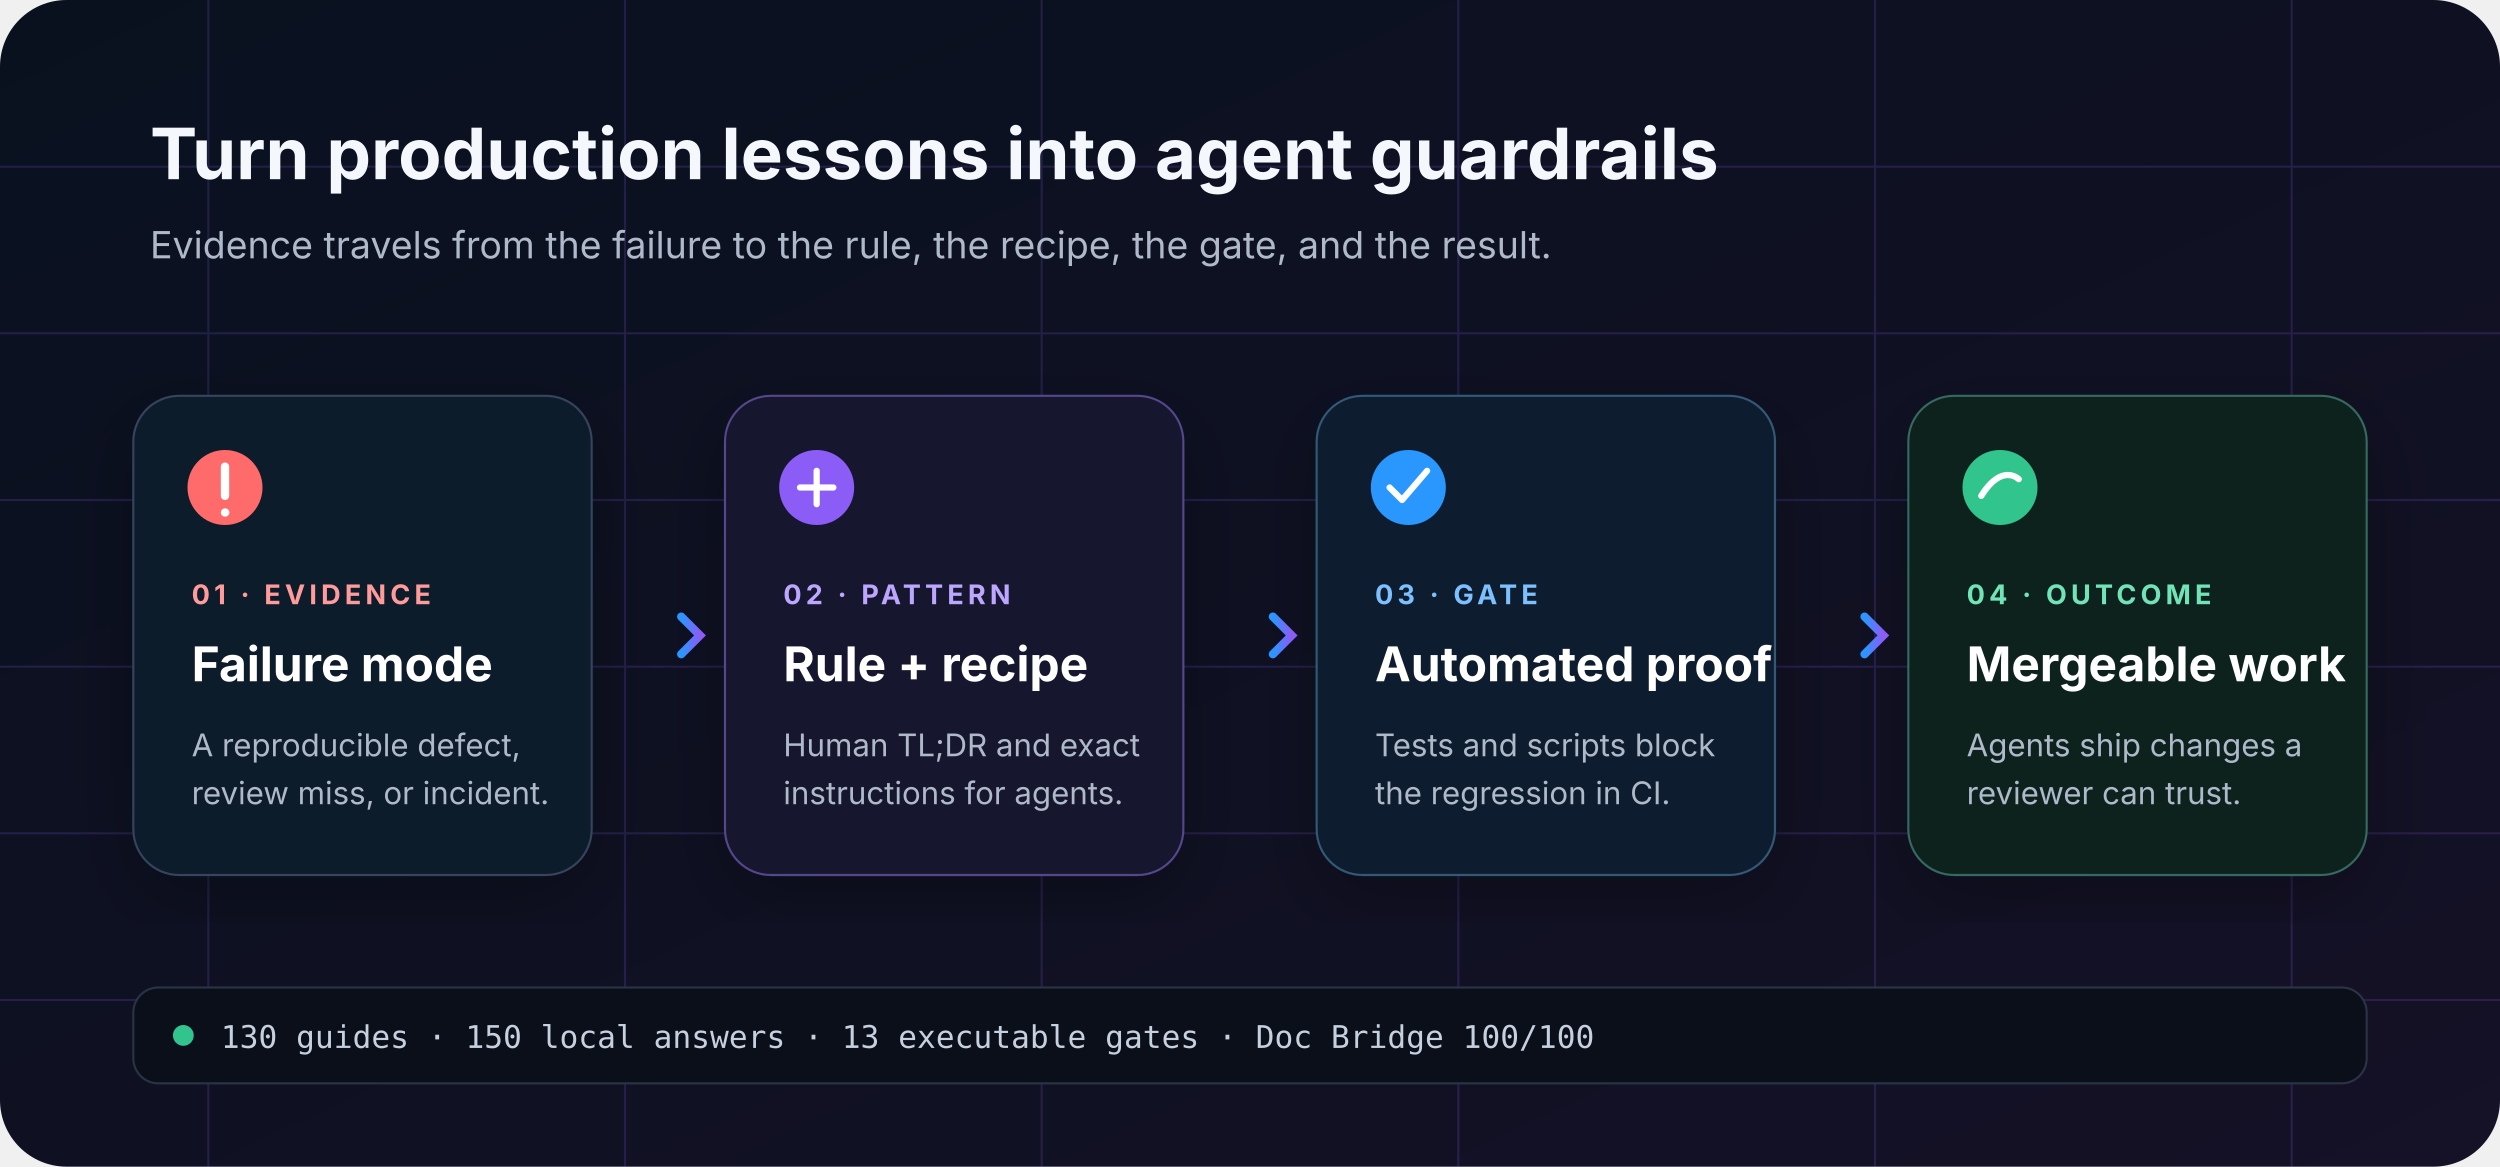
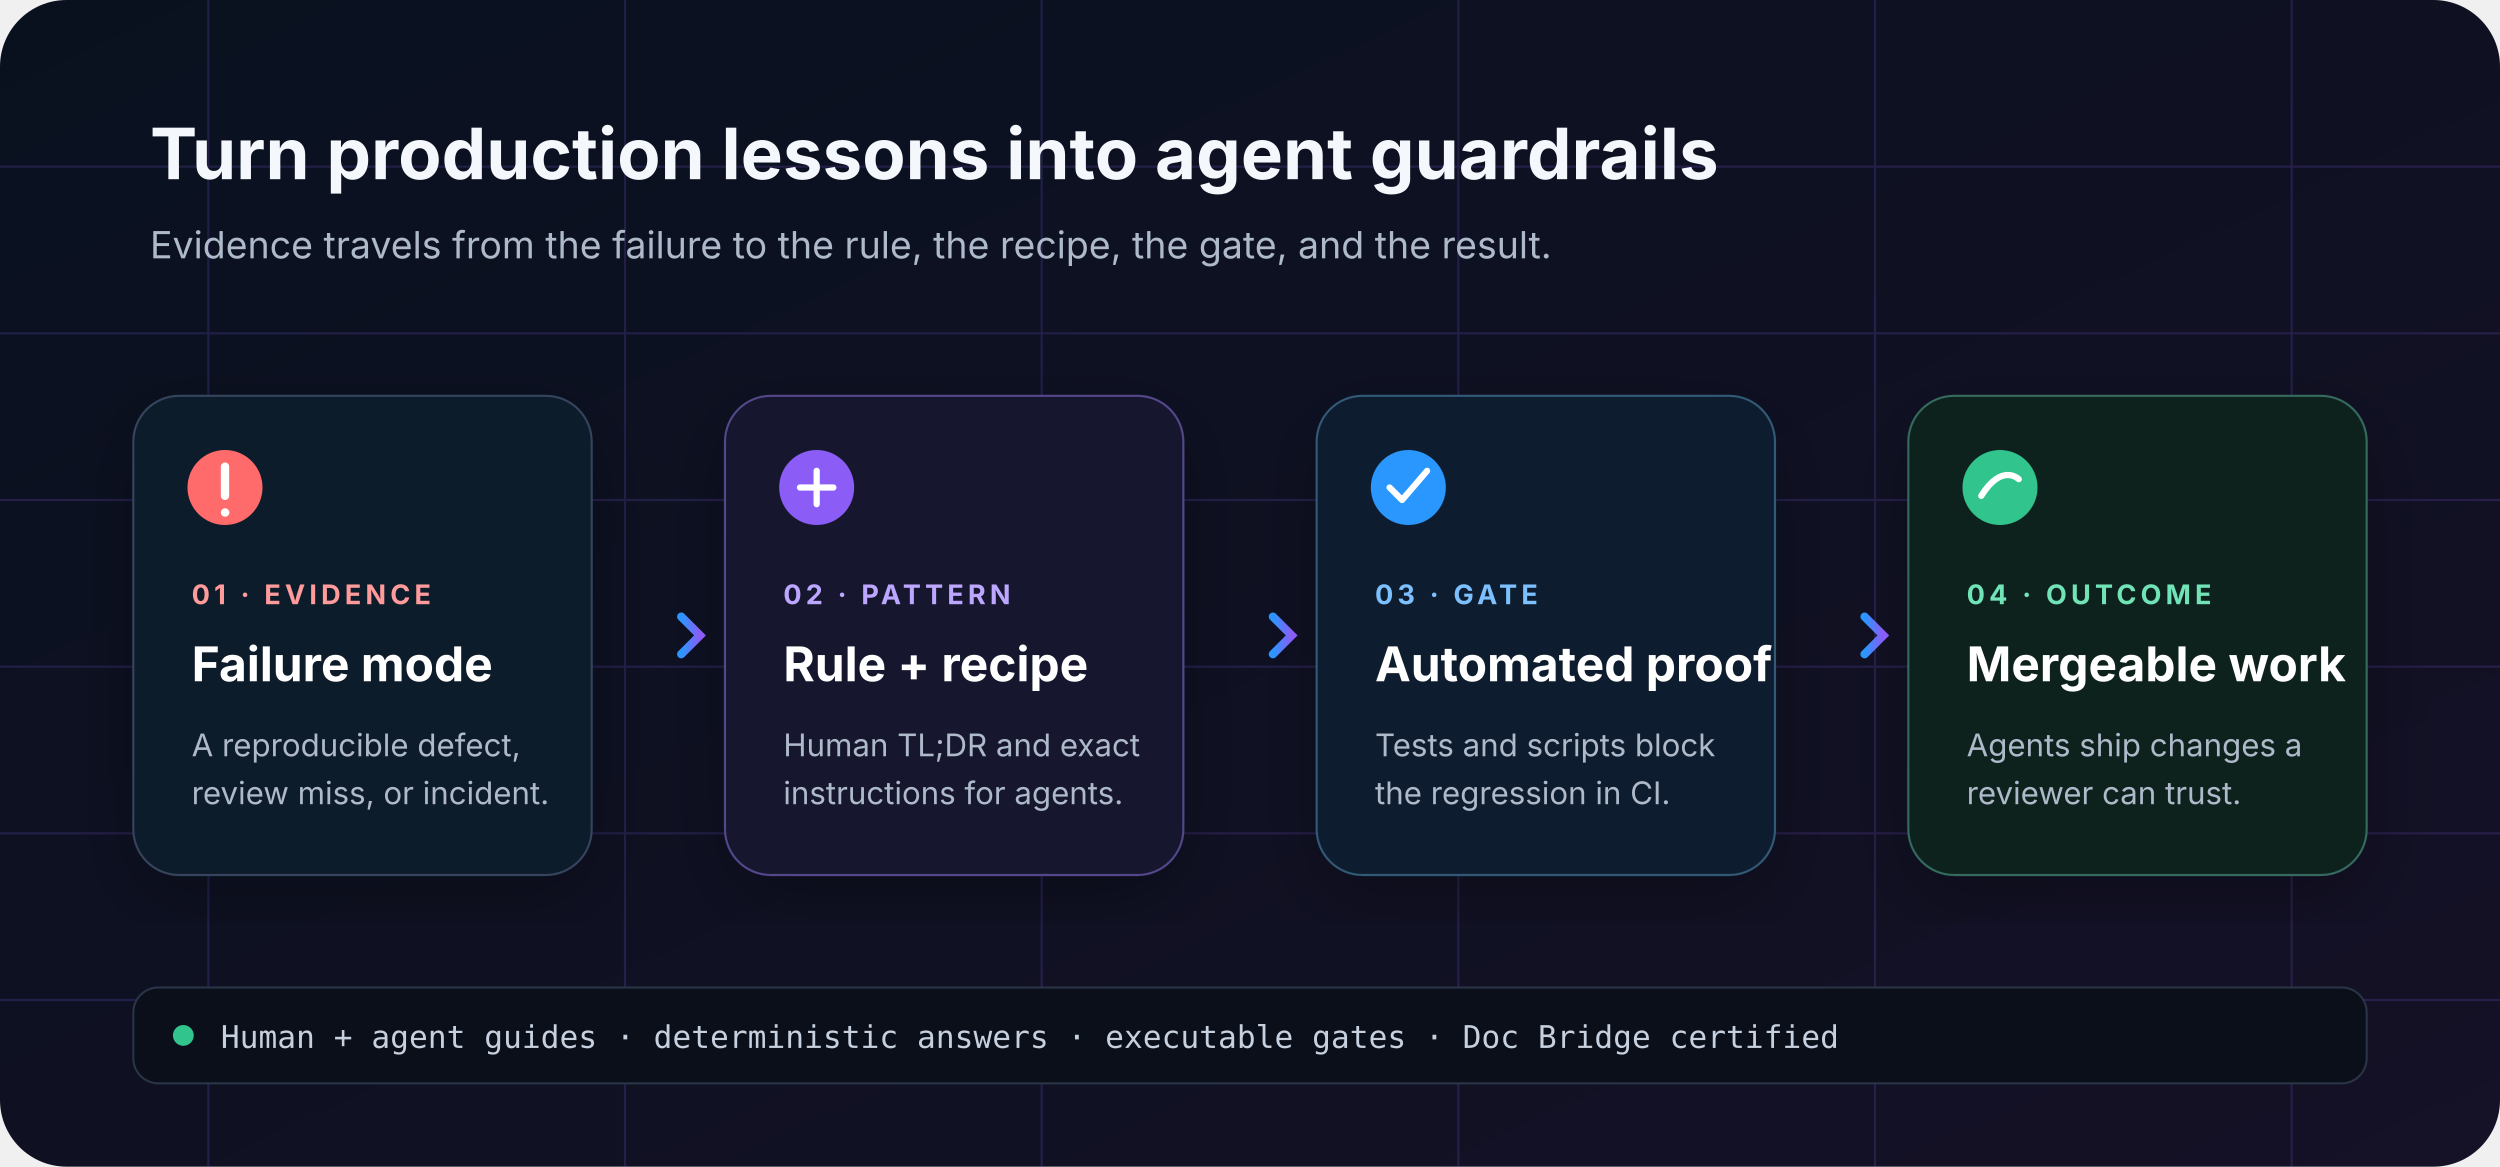
<svg xmlns="http://www.w3.org/2000/svg" width="1200" height="560" viewBox="0 0 1200 560" role="img" aria-labelledby="title desc">
  <defs>
    <linearGradient id="bg" x1="0" y1="0" x2="1" y2="1">
      <stop stop-color="#09111f" />
      <stop offset="1" stop-color="#151126" />
    </linearGradient>
    <linearGradient id="accent" x1="0" y1="0" x2="1" y2="0">
      <stop stop-color="#2997ff" />
      <stop offset="1" stop-color="#8b5cf6" />
    </linearGradient>
    <filter id="shadow">
      <feDropShadow dx="0" dy="12" stdDeviation="18" flood-opacity=".28" />
    </filter>
  </defs>
  <rect width="1200" height="560" rx="32" fill="url(#bg)" />
  <g opacity=".18" stroke="#8b5cf6">
    <path d="M0 80h1200M0 160h1200M0 240h1200M0 320h1200M0 400h1200M0 480h1200" />
    <path d="M100 0v560M300 0v560M500 0v560M700 0v560M900 0v560M1100 0v560" />
  </g>
  <text x="72" y="86" fill="#f4f7fb" font-family="Inter,Arial,sans-serif" font-size="34" font-weight="700">Turn production lessons into agent guardrails</text>
  <text x="72" y="124" fill="#aeb9ca" font-family="Inter,Arial,sans-serif" font-size="18">Evidence travels from the failure to the rule, the recipe, the gate, and the result.</text>
  <g filter="url(#shadow)" font-family="Inter,Arial,sans-serif">
    <g transform="translate(64 190)">
      <rect width="220" height="230" rx="22" fill="#111b2b" stroke="#34445d" />
      <circle cx="44" cy="44" r="18" fill="#ff6b6b" />
      <path d="M44 34v14m0 8h.1" stroke="#fff" stroke-width="4" stroke-linecap="round" />
      <text x="28" y="100" fill="#ff9b9b" font-size="13" font-weight="700" letter-spacing="2">01 · EVIDENCE</text>
      <text x="28" y="137" fill="#fff" font-size="23" font-weight="700">Failure mode</text>
      <text x="28" y="173" fill="#aeb9ca" font-size="15">A reproducible defect,</text>
      <text x="28" y="196" fill="#aeb9ca" font-size="15">review miss, or incident.</text>
    </g>
    <g transform="translate(348 190)">
      <rect width="220" height="230" rx="22" fill="#15182e" stroke="#55468b" />
      <circle cx="44" cy="44" r="18" fill="#8b5cf6" />
      <path d="M36 44h16M44 36v16" stroke="#fff" stroke-width="3" stroke-linecap="round" />
      <text x="28" y="100" fill="#bda6ff" font-size="13" font-weight="700" letter-spacing="2">02 · PATTERN</text>
      <text x="28" y="137" fill="#fff" font-size="23" font-weight="700">Rule + recipe</text>
      <text x="28" y="173" fill="#aeb9ca" font-size="15">Human TL;DR and exact</text>
      <text x="28" y="196" fill="#aeb9ca" font-size="15">instructions for agents.</text>
    </g>
    <g transform="translate(632 190)">
      <rect width="220" height="230" rx="22" fill="#111e2d" stroke="#315a77" />
      <circle cx="44" cy="44" r="18" fill="#2997ff" />
      <path d="m35 44 6 6 12-14" fill="none" stroke="#fff" stroke-width="3" stroke-linecap="round" stroke-linejoin="round" />
      <text x="28" y="100" fill="#7bc0ff" font-size="13" font-weight="700" letter-spacing="2">03 · GATE</text>
      <text x="28" y="137" fill="#fff" font-size="23" font-weight="700">Automated proof</text>
      <text x="28" y="173" fill="#aeb9ca" font-size="15">Tests and scripts block</text>
      <text x="28" y="196" fill="#aeb9ca" font-size="15">the regression in CI.</text>
    </g>
    <g transform="translate(916 190)">
      <rect width="220" height="230" rx="22" fill="#10231f" stroke="#356a5e" />
      <circle cx="44" cy="44" r="18" fill="#31c48d" />
      <path d="M35 48c10-16 18-8 18-8" fill="none" stroke="#fff" stroke-width="3" stroke-linecap="round" />
      <text x="28" y="100" fill="#70e3b7" font-size="13" font-weight="700" letter-spacing="2">04 · OUTCOME</text>
      <text x="28" y="137" fill="#fff" font-size="23" font-weight="700">Mergeable work</text>
      <text x="28" y="173" fill="#aeb9ca" font-size="15">Agents ship changes a</text>
      <text x="28" y="196" fill="#aeb9ca" font-size="15">reviewer can trust.</text>
    </g>
  </g>
  <g fill="none" stroke="url(#accent)" stroke-width="4" stroke-linecap="round">
    <path d="M294 305h42" />
    <path d="m327 296 9 9-9 9" />
    <path d="M578 305h42" />
    <path d="m611 296 9 9-9 9" />
    <path d="M862 305h42" />
    <path d="m895 296 9 9-9 9" />
  </g>
  <g transform="translate(64 474)" font-family="JetBrains Mono,monospace" font-size="15">
    <rect width="1072" height="46" rx="12" fill="#0a0f19" stroke="#293446" />
    <circle cx="24" cy="23" r="5" fill="#31c48d" />
-     <text x="42" y="29" fill="#c6d0df">130 guides · 150 local answers · 13 executable gates · Doc Bridge 100/100</text>
+     <text x="42" y="29" fill="#c6d0df">Human + agent guides · deterministic answers · executable gates · Doc Bridge certified</text>
  </g>
</svg>
